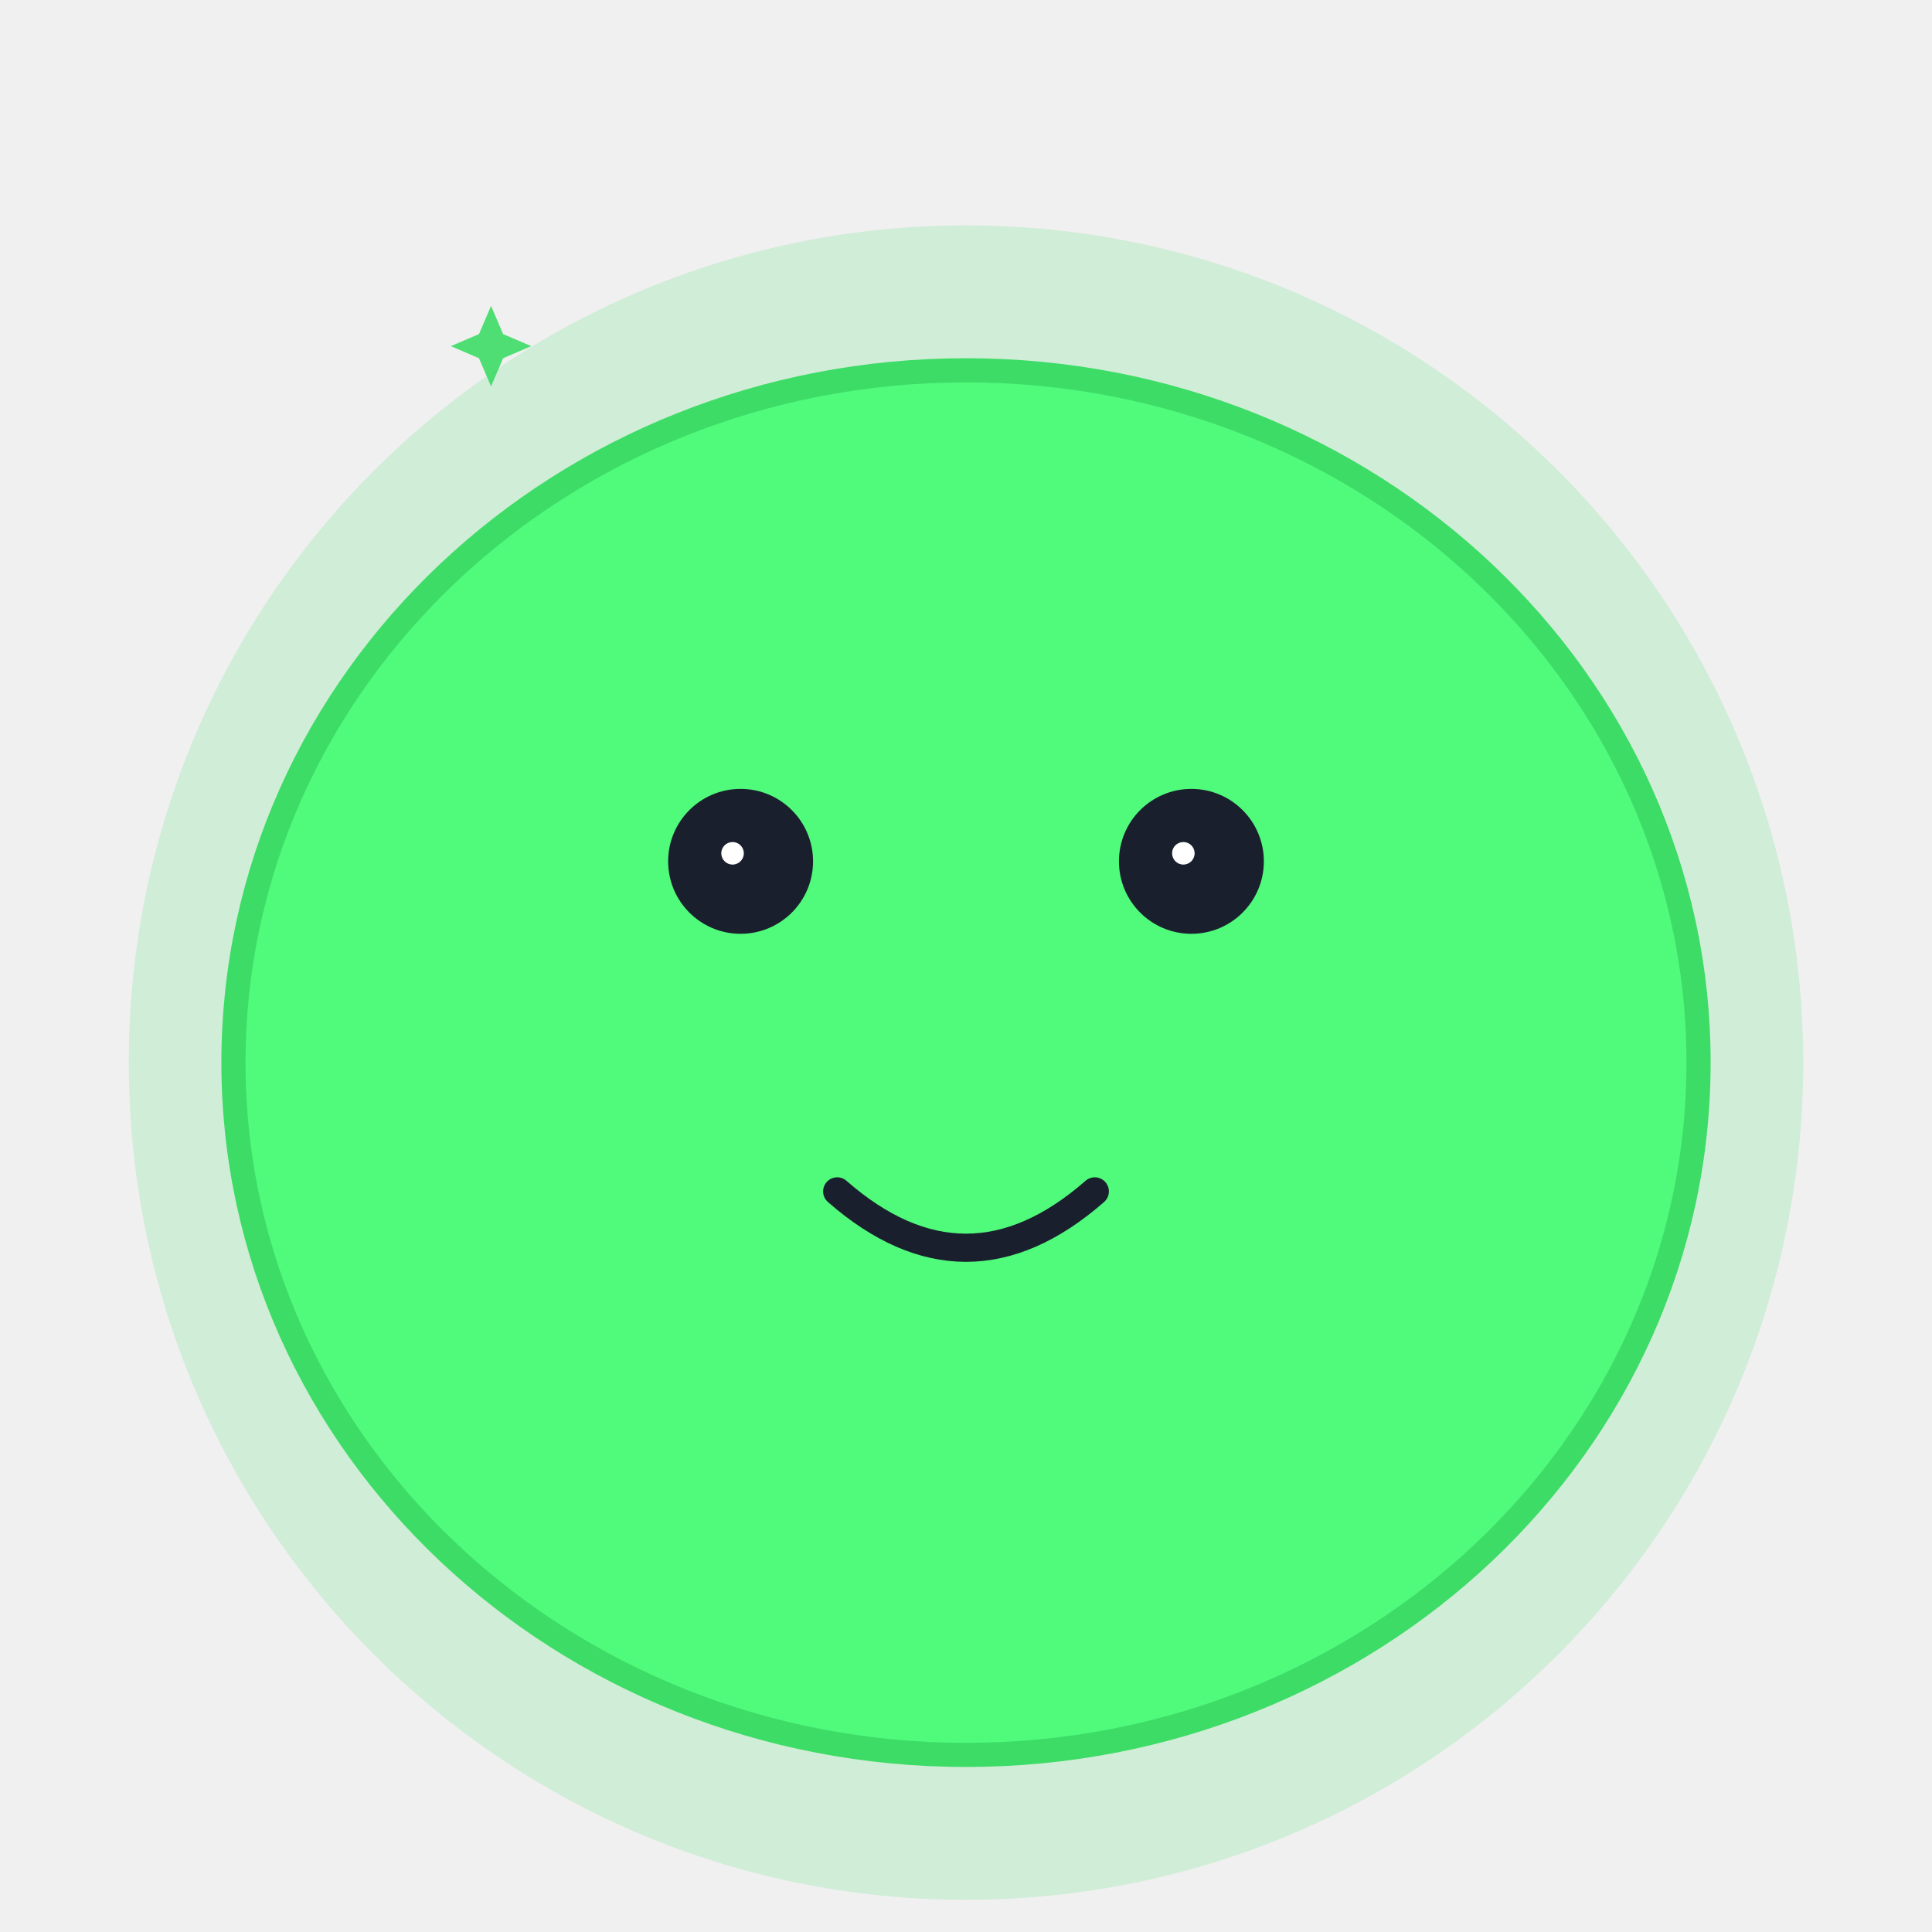
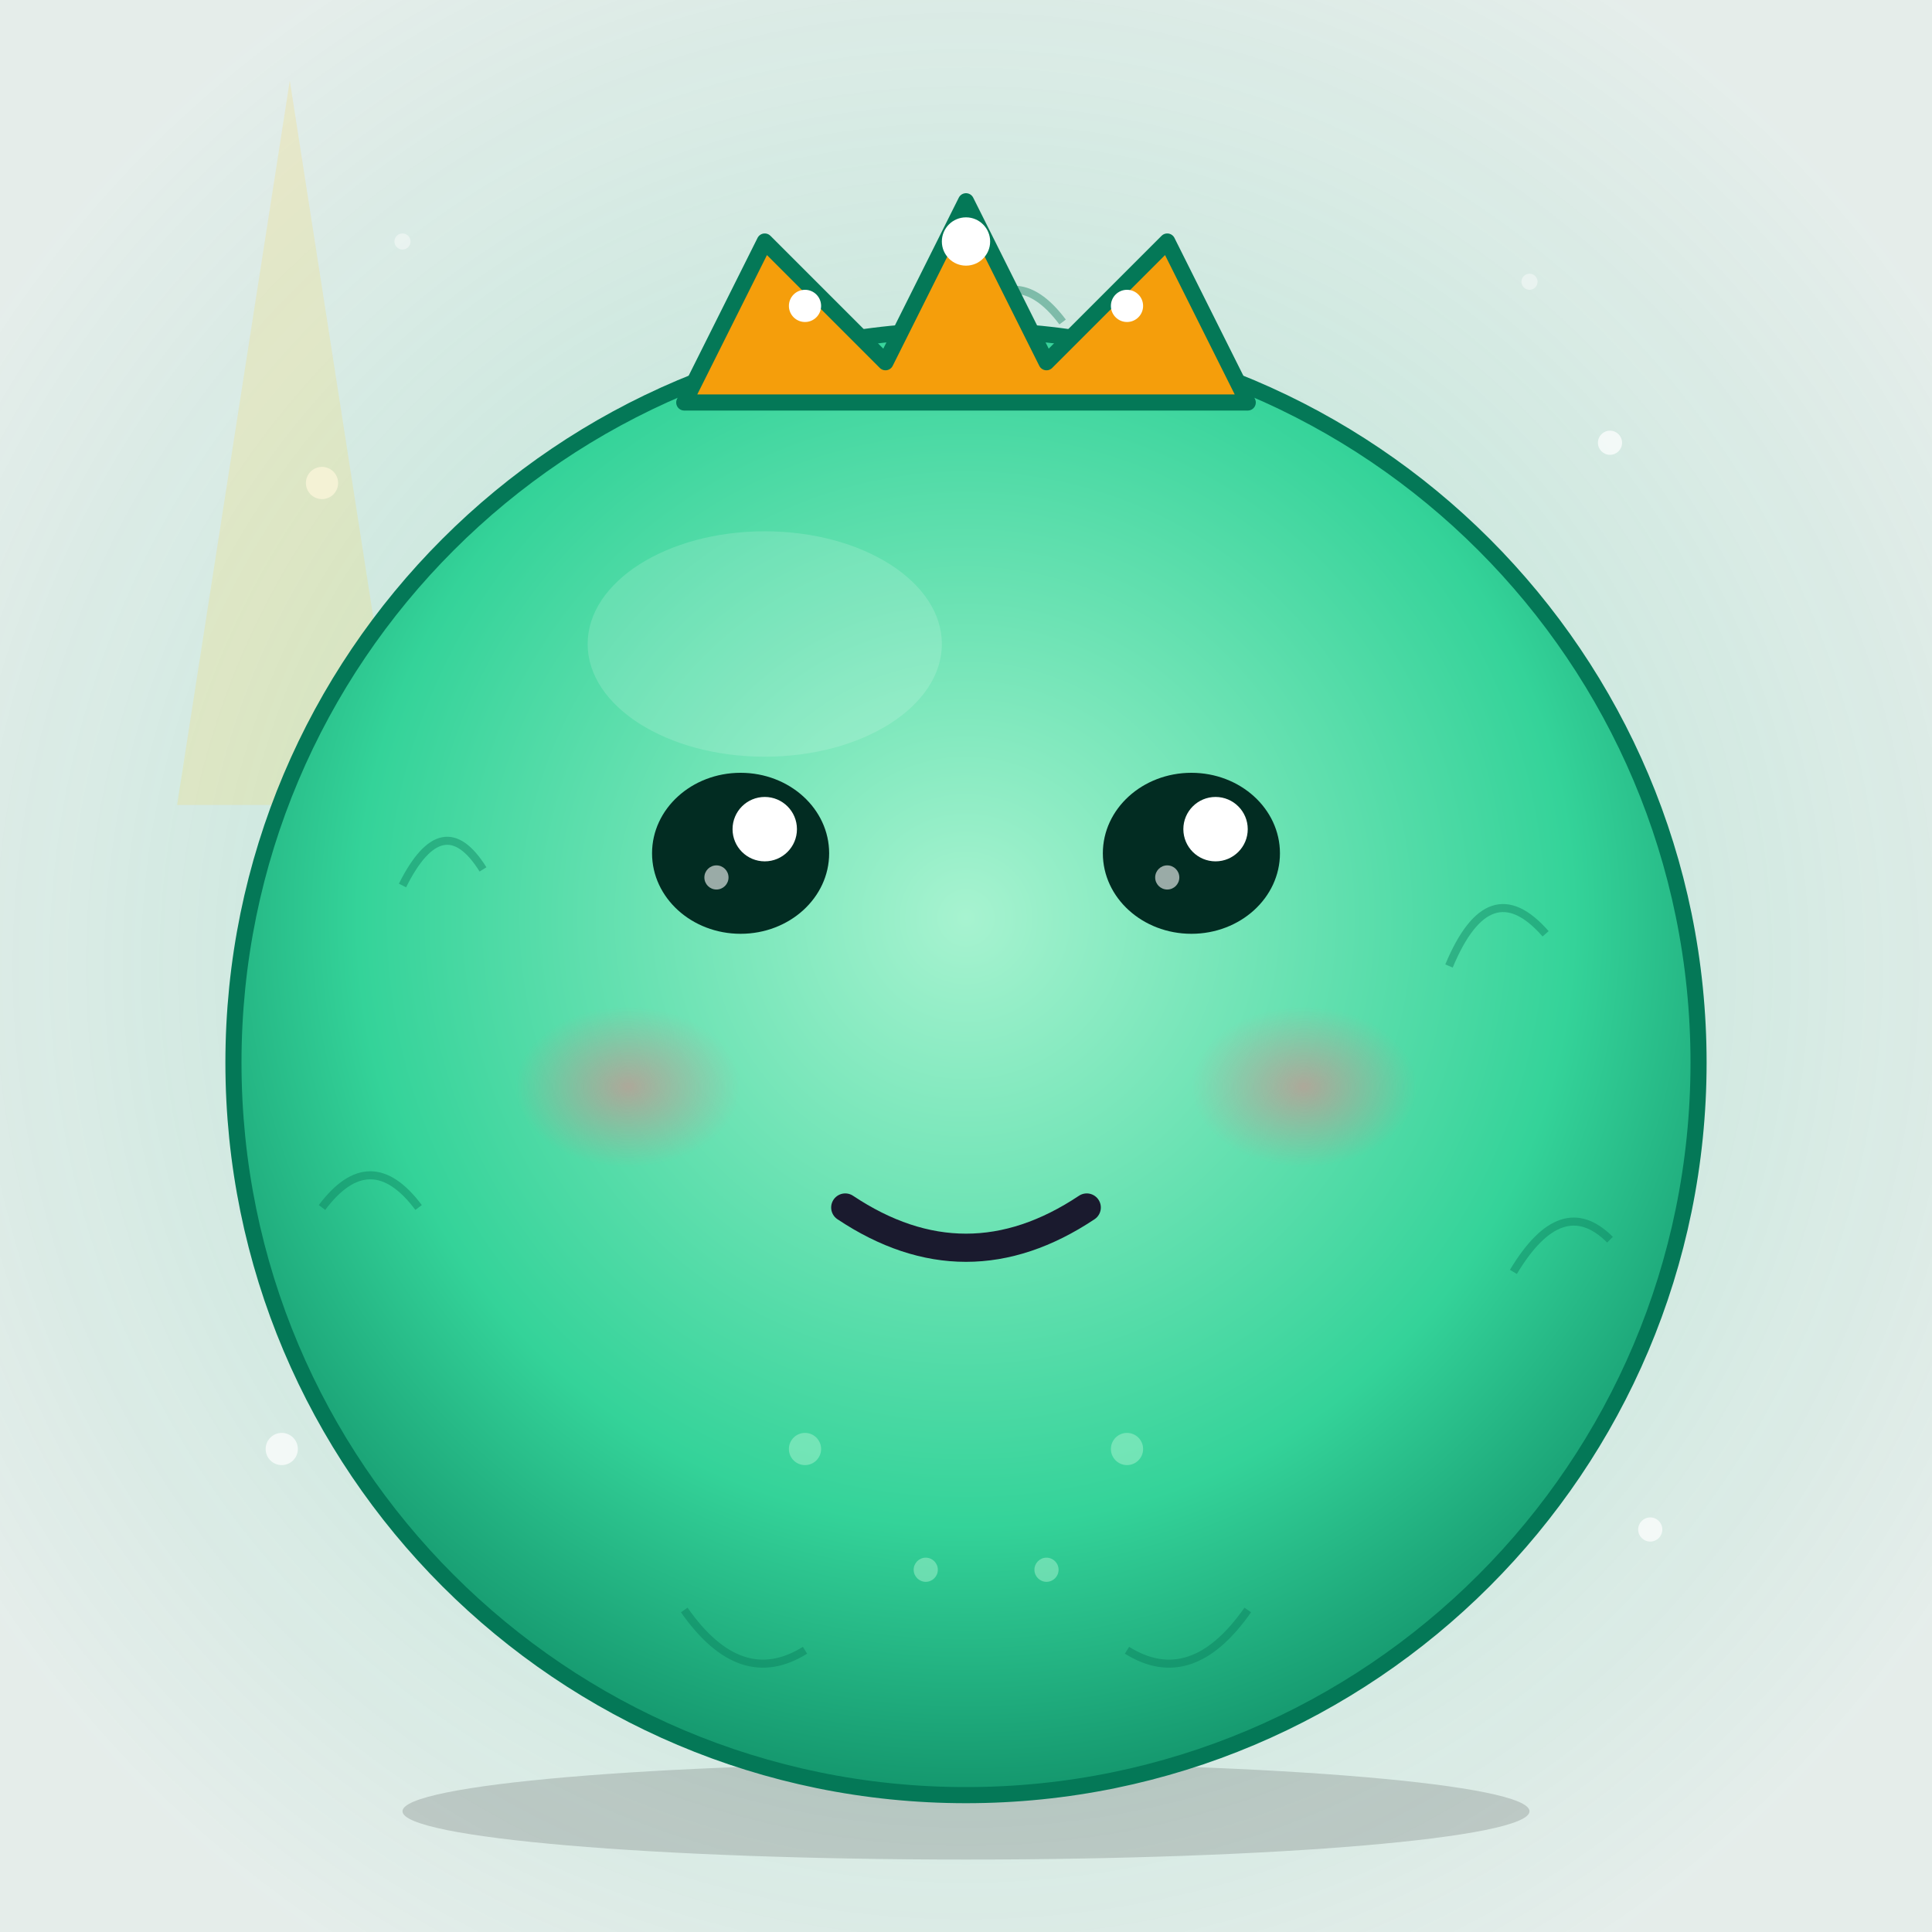
- <svg xmlns="http://www.w3.org/2000/svg" viewBox="0 0 240 240" width="240" height="240" role="img" aria-label="piko the Lumming (warm)">
-   <circle cx="120" cy="132" r="104" fill="#3ddc66" opacity="0.18" />
-   <ellipse cx="120" cy="132" rx="91" ry="86" fill="#50fa7b" stroke="#3ddc66" stroke-width="3" />
-   <g transform="translate(61,43)" fill="#3ddc66" opacity="0.9">
-     <path d="M0,-5 L1.5,-1.5 L5,0 L1.5,1.5 L0,5 L-1.5,1.5 L-5,0 L-1.5,-1.5 Z" />
+ <svg xmlns="http://www.w3.org/2000/svg" viewBox="0 0 240 240" width="240" height="240" role="img" aria-label="Pip the Lumming (warm)">
+   <defs>
+     <radialGradient id="bg-pip-warm" cx="50%" cy="50%" r="60%">
+       <stop offset="0%" stop-color="#34d399" stop-opacity="0.3" />
+       <stop offset="100%" stop-color="#10b981" stop-opacity="0.05" />
+     </radialGradient>
+     <radialGradient id="fur-pip-warm" cx="50%" cy="40%" r="70%">
+       <stop offset="0%" stop-color="#a7f3d0" />
+       <stop offset="60%" stop-color="#34d399" />
+       <stop offset="100%" stop-color="#047857" />
+     </radialGradient>
+     <radialGradient id="cheek-pip-warm" cx="50%" cy="50%" r="50%">
+       <stop offset="0%" stop-color="#fb7185" stop-opacity="0.5" />
+       <stop offset="100%" stop-color="#fb7185" stop-opacity="0" />
+     </radialGradient>
+   </defs>
+   <rect width="240" height="240" fill="url(#bg-pip-warm)" />
+   <g opacity="0.7">
+     <circle cx="40" cy="60" r="2" fill="#fff" />
+     <circle cx="200" cy="55" r="1.5" fill="#fff" />
+     <circle cx="35" cy="180" r="2" fill="#fff" />
+     <circle cx="205" cy="190" r="1.5" fill="#fff" />
+     <circle cx="50" cy="30" r="1" fill="#fff" opacity="0.6" />
+     <circle cx="190" cy="35" r="1" fill="#fff" opacity="0.6" />
  </g>
-   <circle cx="92" cy="107" r="9" fill="#1a1f2e" />
-   <circle cx="148" cy="107" r="9" fill="#1a1f2e" />
-   <circle cx="91" cy="106" r="1.4" fill="#fff" />
-   <circle cx="147" cy="106" r="1.4" fill="#fff" />
-   <path d="M104,148 Q120,162 136,148" stroke="#1a1f2e" stroke-width="3.5" fill="none" stroke-linecap="round" />
+   <g fill="#ffd23f" opacity="0.6">
+     <path d="M22,100 L36,10 L50,100 Z" opacity="0.3" />
+   </g>
+   <ellipse cx="120" cy="225" rx="70" ry="6" fill="#000" opacity="0.15" />
+   <circle cx="120" cy="132" r="91" fill="url(#fur-pip-warm)" stroke="#047857" stroke-width="2" />
+   <g opacity="0.4" stroke="#047857" stroke-width="1" fill="none">
+     <path d="M50,110 Q55,100 60,108" />
+     <path d="M180,120 Q185,108 192,116" />
+     <path d="M40,150 Q46,142 52,150" />
+     <path d="M188,158 Q194,148 200,154" />
+     <path d="M120,40 Q126,32 132,40" />
+     <path d="M85,200 Q92,210 100,205" />
+     <path d="M155,200 Q148,210 140,205" />
+   </g>
+   <path d="M85,50 L95,30 L110,45 L120,25 L130,45 L145,30 L155,50 Z" fill="#f59e0b" stroke="#047857" stroke-width="2" stroke-linejoin="round" />
+   <circle cx="120" cy="30" r="3" fill="#fff" />
+   <circle cx="100" cy="38" r="2" fill="#fff" />
+   <circle cx="140" cy="38" r="2" fill="#fff" />
+   <ellipse cx="78" cy="135" rx="14" ry="10" fill="url(#cheek-pip-warm)" />
+   <ellipse cx="162" cy="135" rx="14" ry="10" fill="url(#cheek-pip-warm)" />
+   <ellipse cx="92" cy="106" rx="11" ry="10" fill="#022c22" />
+   <ellipse cx="148" cy="106" rx="11" ry="10" fill="#022c22" />
+   <circle cx="95" cy="103" r="4" fill="#fff" />
+   <circle cx="151" cy="103" r="4" fill="#fff" />
+   <circle cx="89" cy="109" r="1.5" fill="#fff" opacity="0.6" />
+   <circle cx="145" cy="109" r="1.5" fill="#fff" opacity="0.6" />
+   <path d="M105,150 Q120,160 135,150" stroke="#1a1a2e" stroke-width="3.5" fill="none" stroke-linecap="round" />
+   <g opacity="0.5" fill="#a7f3d0">
+     <circle cx="100" cy="180" r="2" />
+     <circle cx="140" cy="180" r="2" />
+     <circle cx="115" cy="195" r="1.5" />
+     <circle cx="130" cy="195" r="1.5" />
+   </g>
+   <ellipse cx="95" cy="80" rx="22" ry="14" fill="#fff" opacity="0.15" />
</svg>
